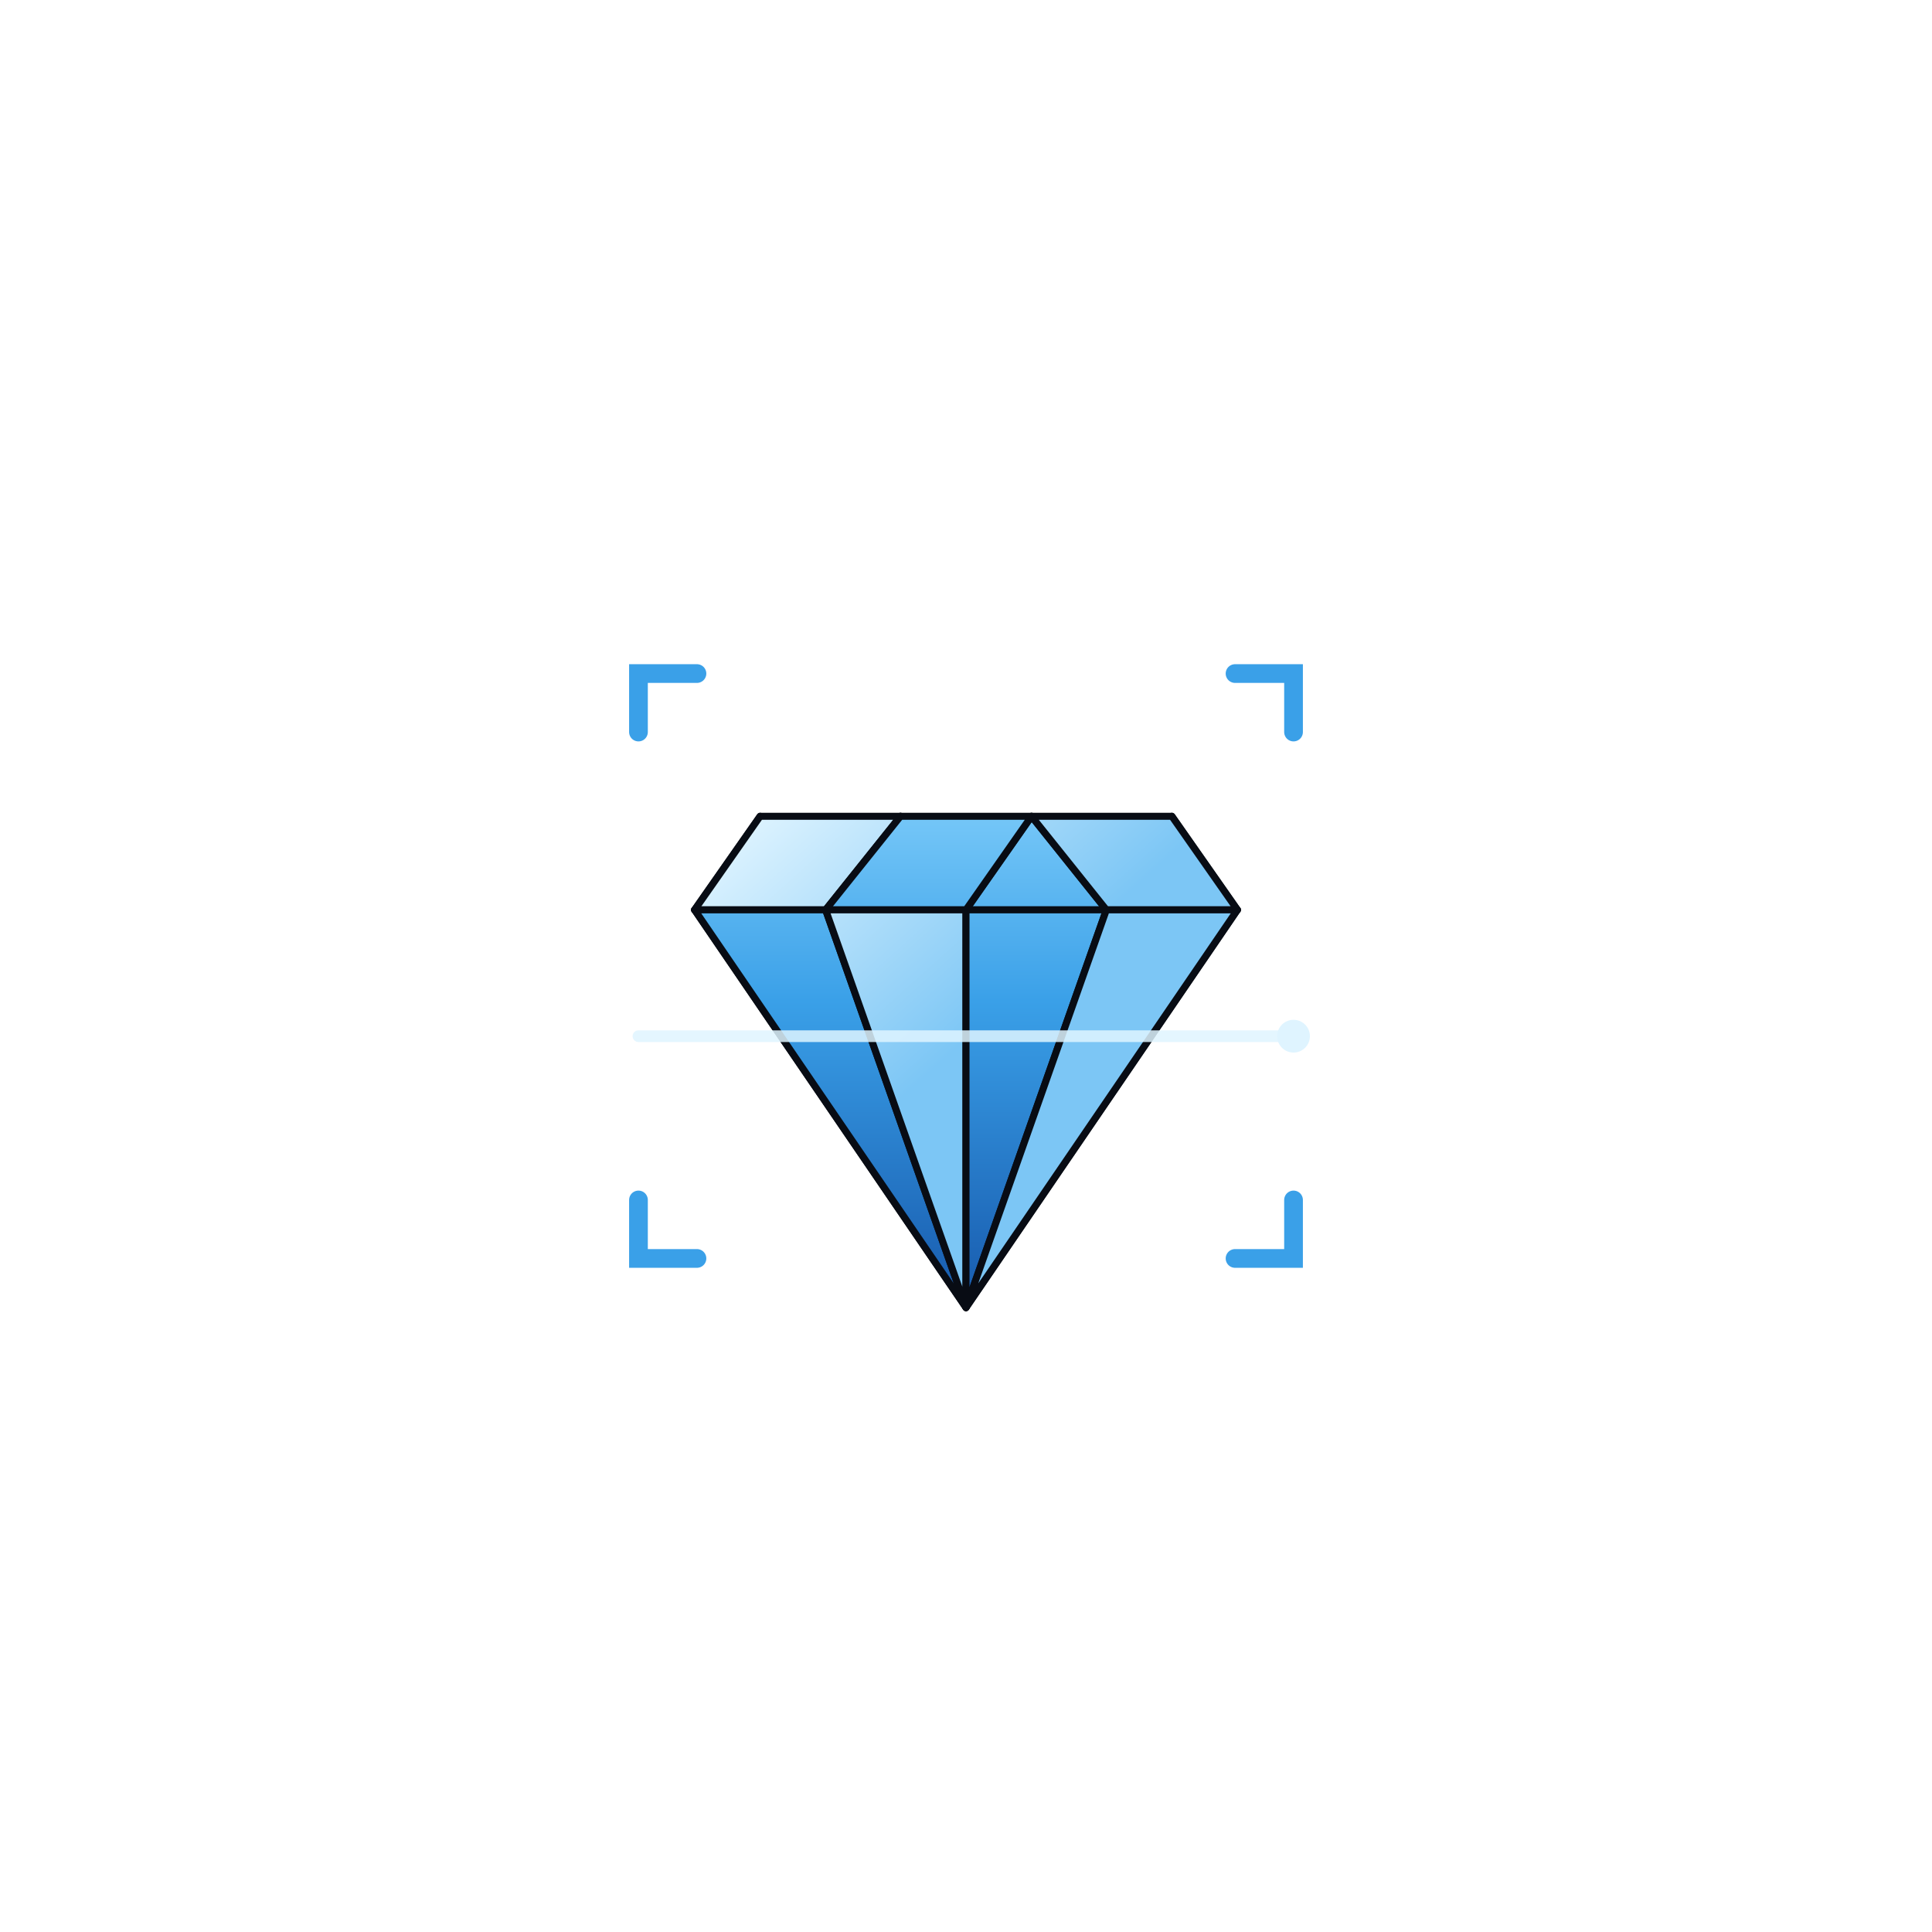
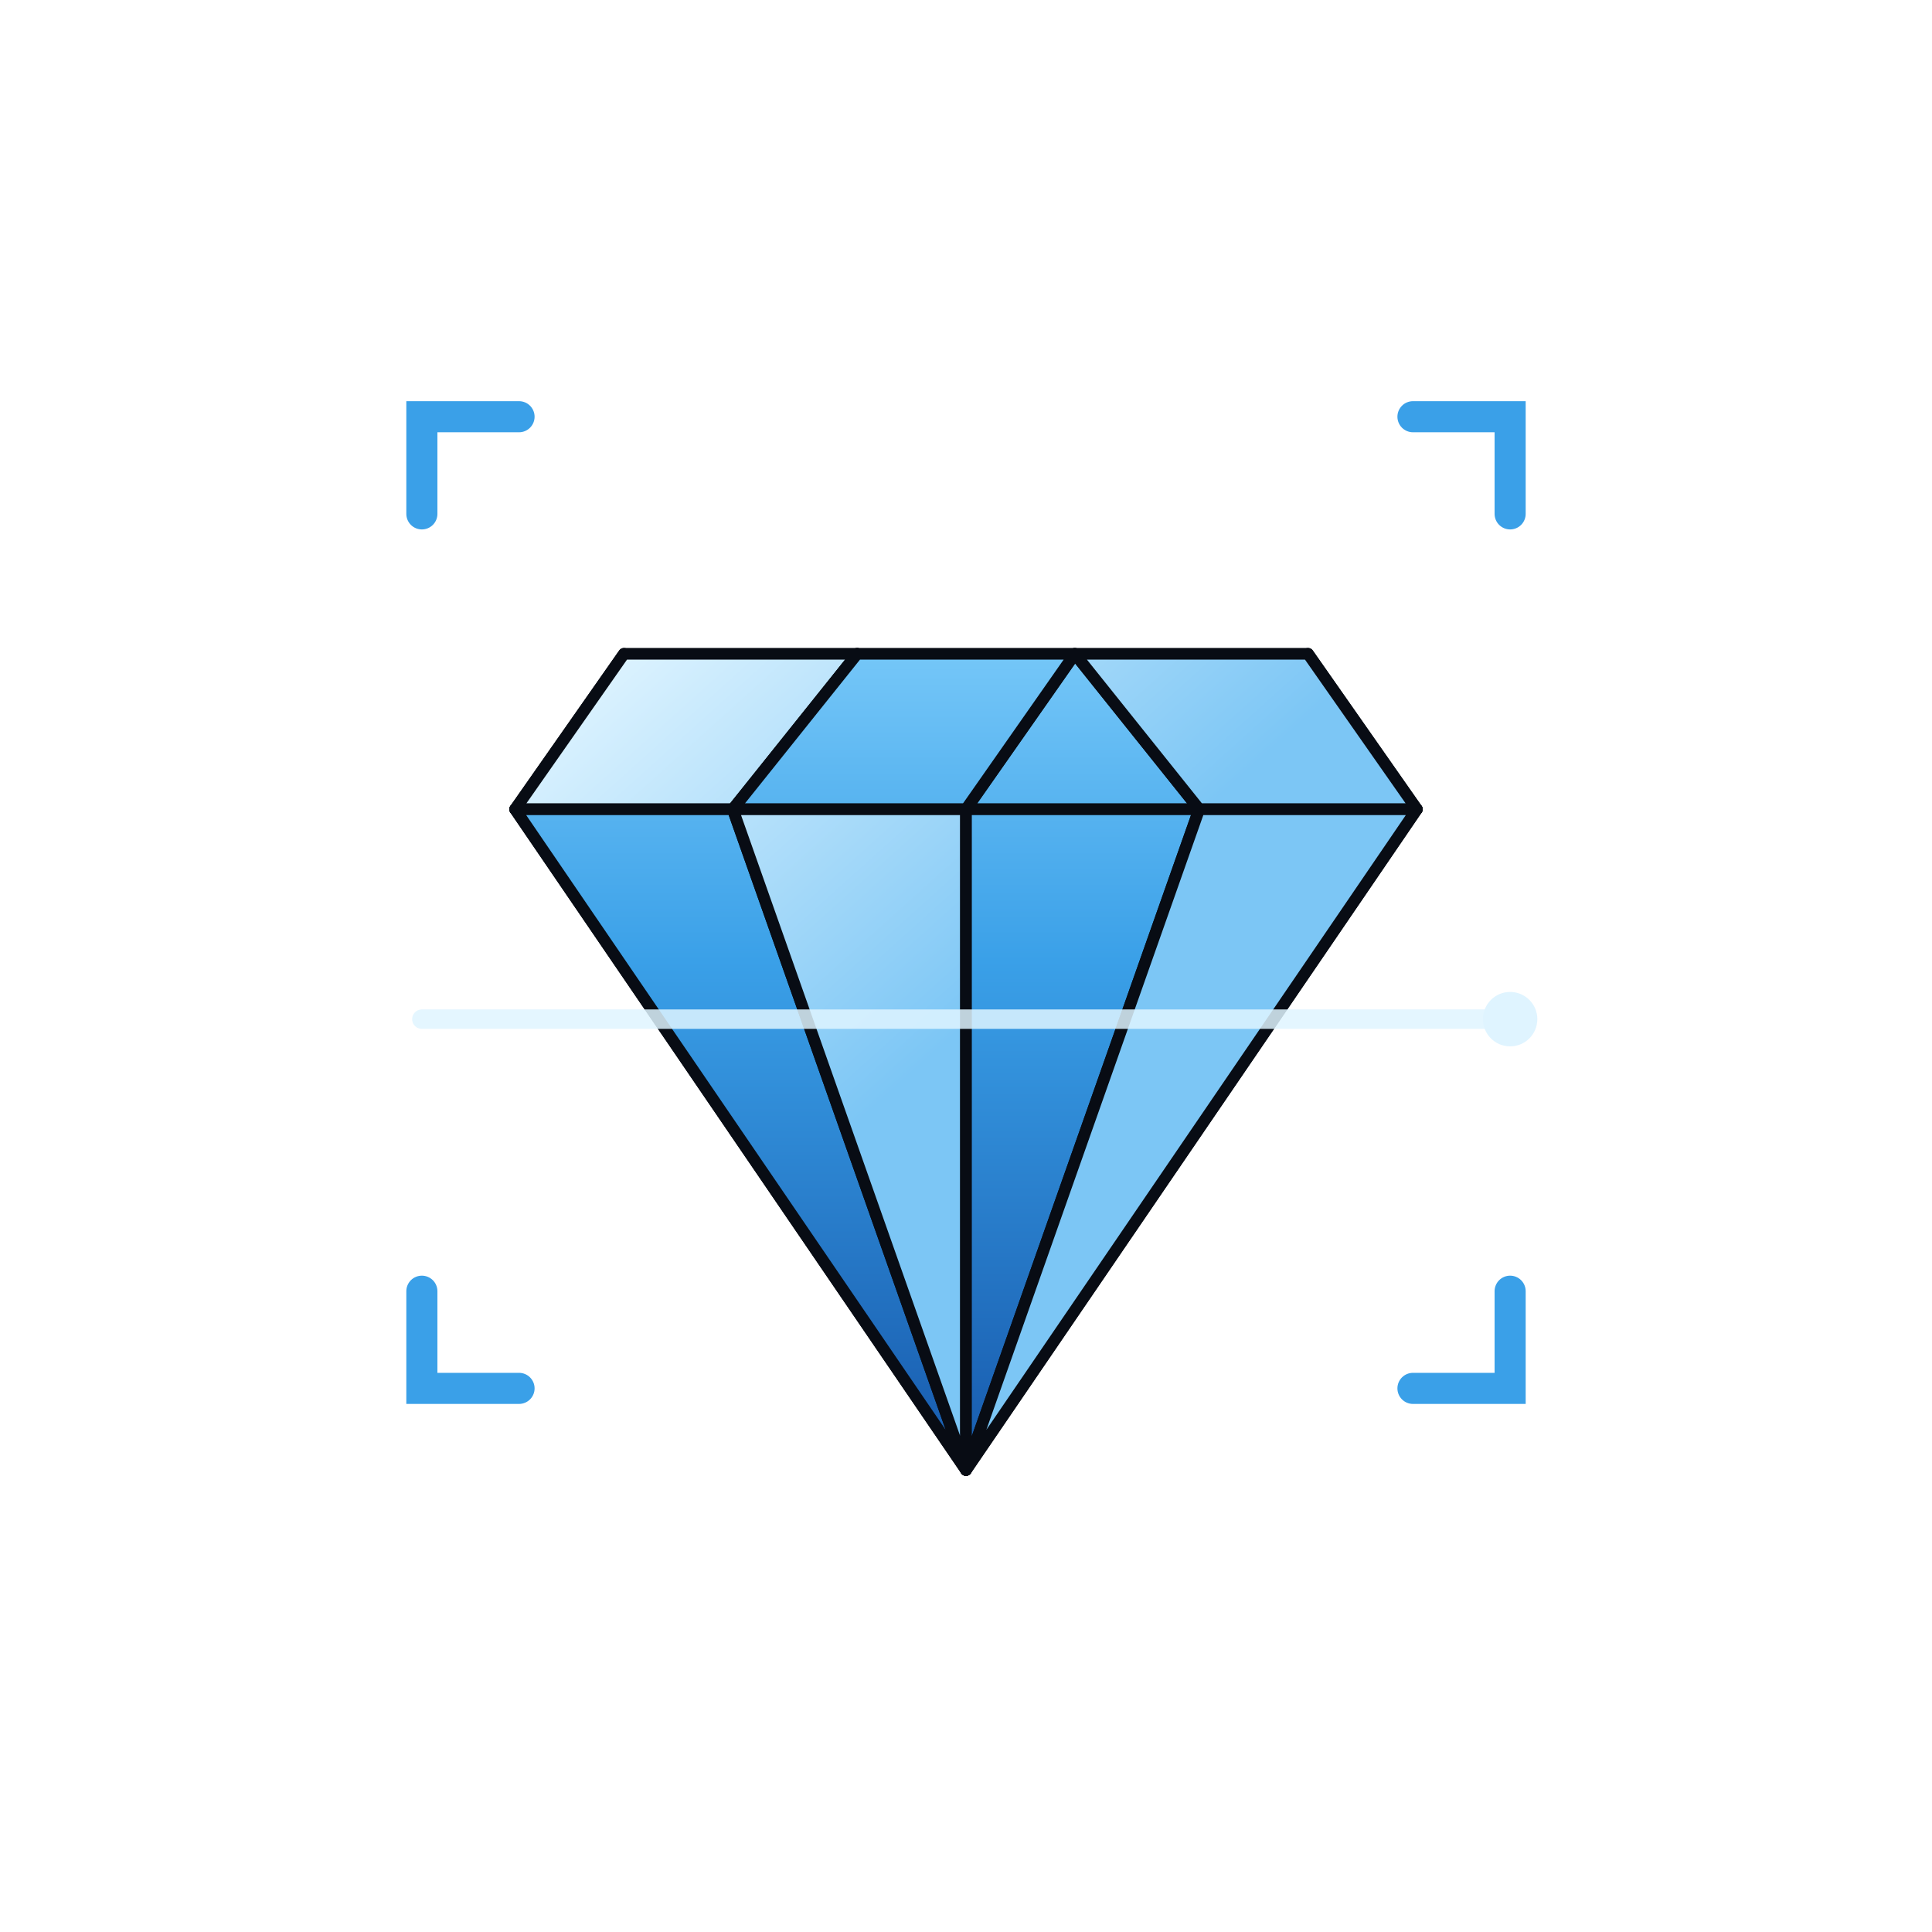
<svg xmlns="http://www.w3.org/2000/svg" width="1024" height="1024" viewBox="0 0 1024 1024" fill="none">
  <defs>
    <linearGradient id="gemBlue" x1="512" y1="300" x2="512" y2="760" gradientUnits="userSpaceOnUse">
      <stop offset="0" stop-color="#8FD8FF" />
      <stop offset="0.5" stop-color="#3AA0E8" />
      <stop offset="1" stop-color="#1B62B4" />
    </linearGradient>
    <linearGradient id="gemLight" x1="380" y1="320" x2="560" y2="520" gradientUnits="userSpaceOnUse">
      <stop offset="0" stop-color="#DFF4FF" />
      <stop offset="1" stop-color="#7CC6F5" />
    </linearGradient>
  </defs>
-   <g transform="translate(512 512) scale(0.62) translate(-512 -500)">
+   <g transform="translate(512 500) scale(1.03) translate(-512 -521)">
    <g stroke="#080C14" stroke-width="6" stroke-linejoin="round">
      <path d="M280 452 L512 792 L744 452 Z" fill="url(#gemBlue)" />
      <path d="M280 452 L392 452 L336 372 Z" fill="url(#gemBlue)" />
      <path d="M392 452 L512 452 L456 372 Z" fill="url(#gemLight)" />
      <path d="M512 452 L632 452 L568 372 Z" fill="url(#gemBlue)" />
      <path d="M632 452 L744 452 L688 372 Z" fill="url(#gemLight)" />
      <path d="M336 372 L456 372 L392 452 L280 452 Z" fill="url(#gemLight)" />
      <path d="M456 372 L568 372 L512 452 L392 452 Z" fill="url(#gemBlue)" />
      <path d="M568 372 L688 372 L744 452 L632 452 Z" fill="url(#gemLight)" />
      <path d="M280 452 L392 452 L512 792 Z" fill="url(#gemBlue)" />
      <path d="M392 452 L512 452 L512 792 Z" fill="url(#gemLight)" />
      <path d="M512 452 L632 452 L512 792 Z" fill="url(#gemBlue)" />
      <path d="M632 452 L744 452 L512 792 Z" fill="url(#gemLight)" />
    </g>
    <path d="M232 560 L792 560" stroke="#DFF4FF" stroke-width="10" stroke-linecap="round" opacity="0.85" />
    <circle cx="792" cy="560" r="14" fill="#DFF4FF" />
    <g stroke="#3AA0E8" stroke-width="16" stroke-linecap="round" fill="none">
      <path d="M232 300 L232 250 L282 250" />
      <path d="M792 300 L792 250 L742 250" />
      <path d="M232 700 L232 750 L282 750" />
      <path d="M792 700 L792 750 L742 750" />
    </g>
  </g>
</svg>
